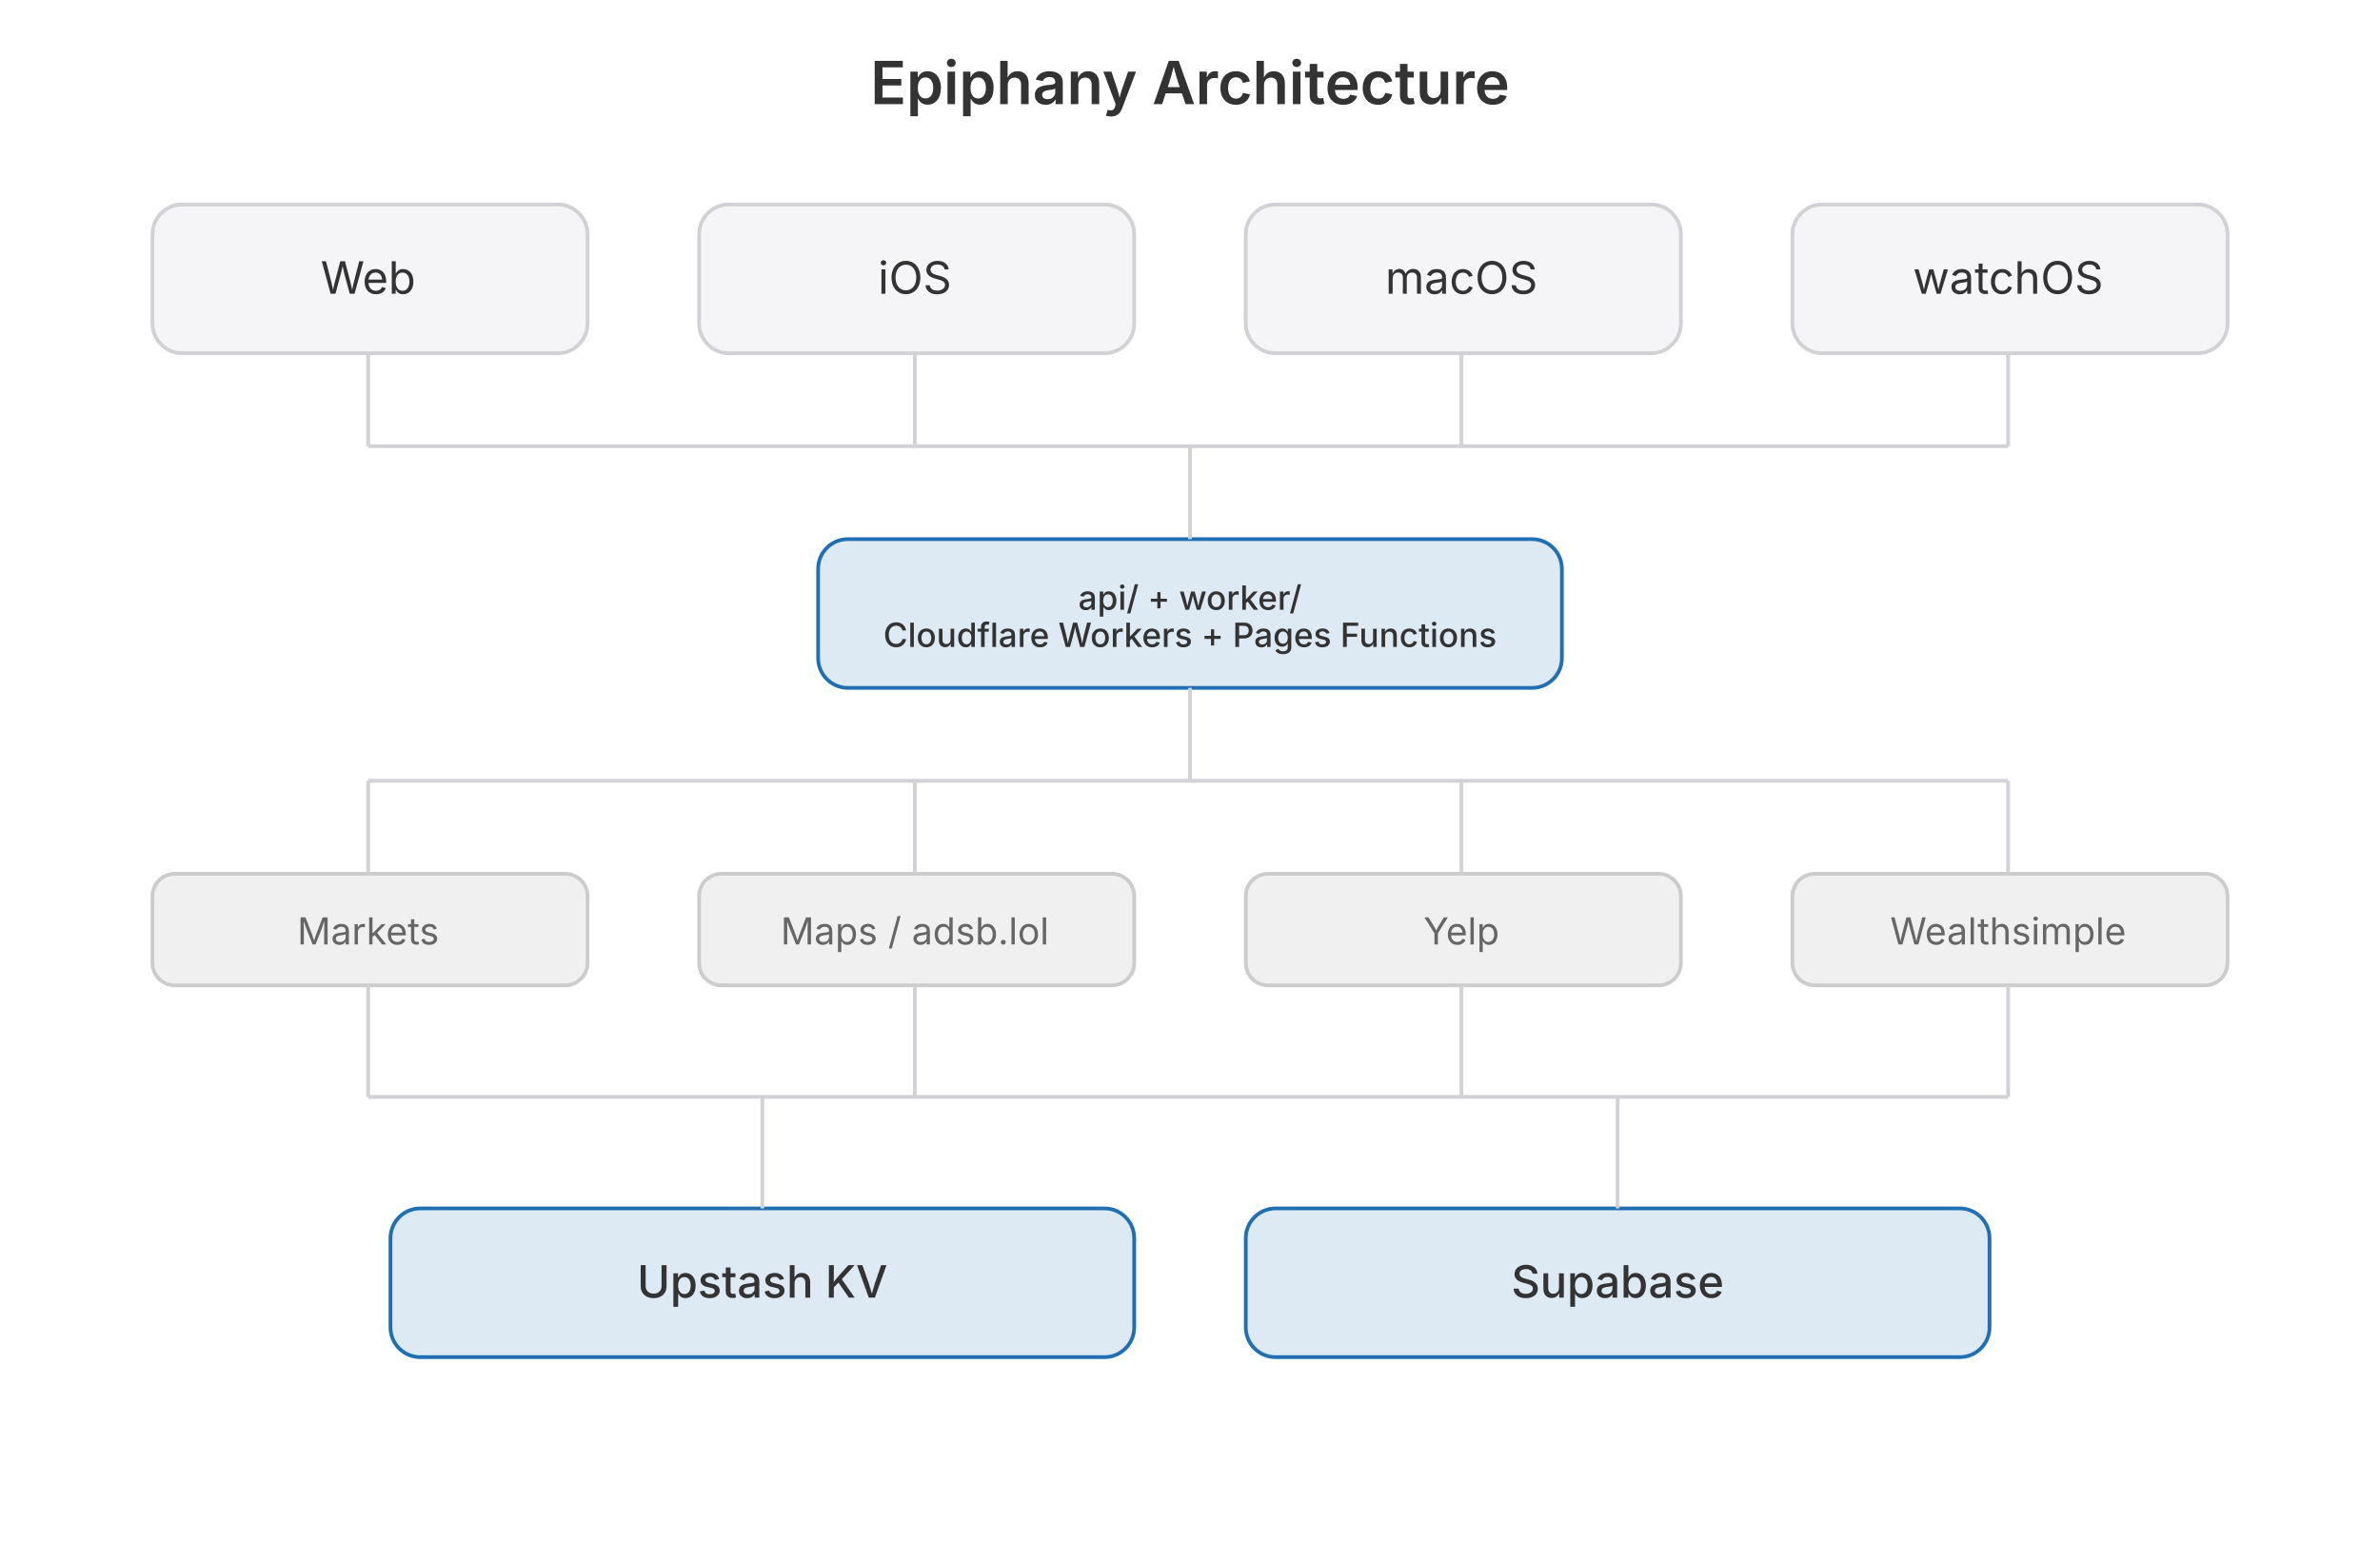
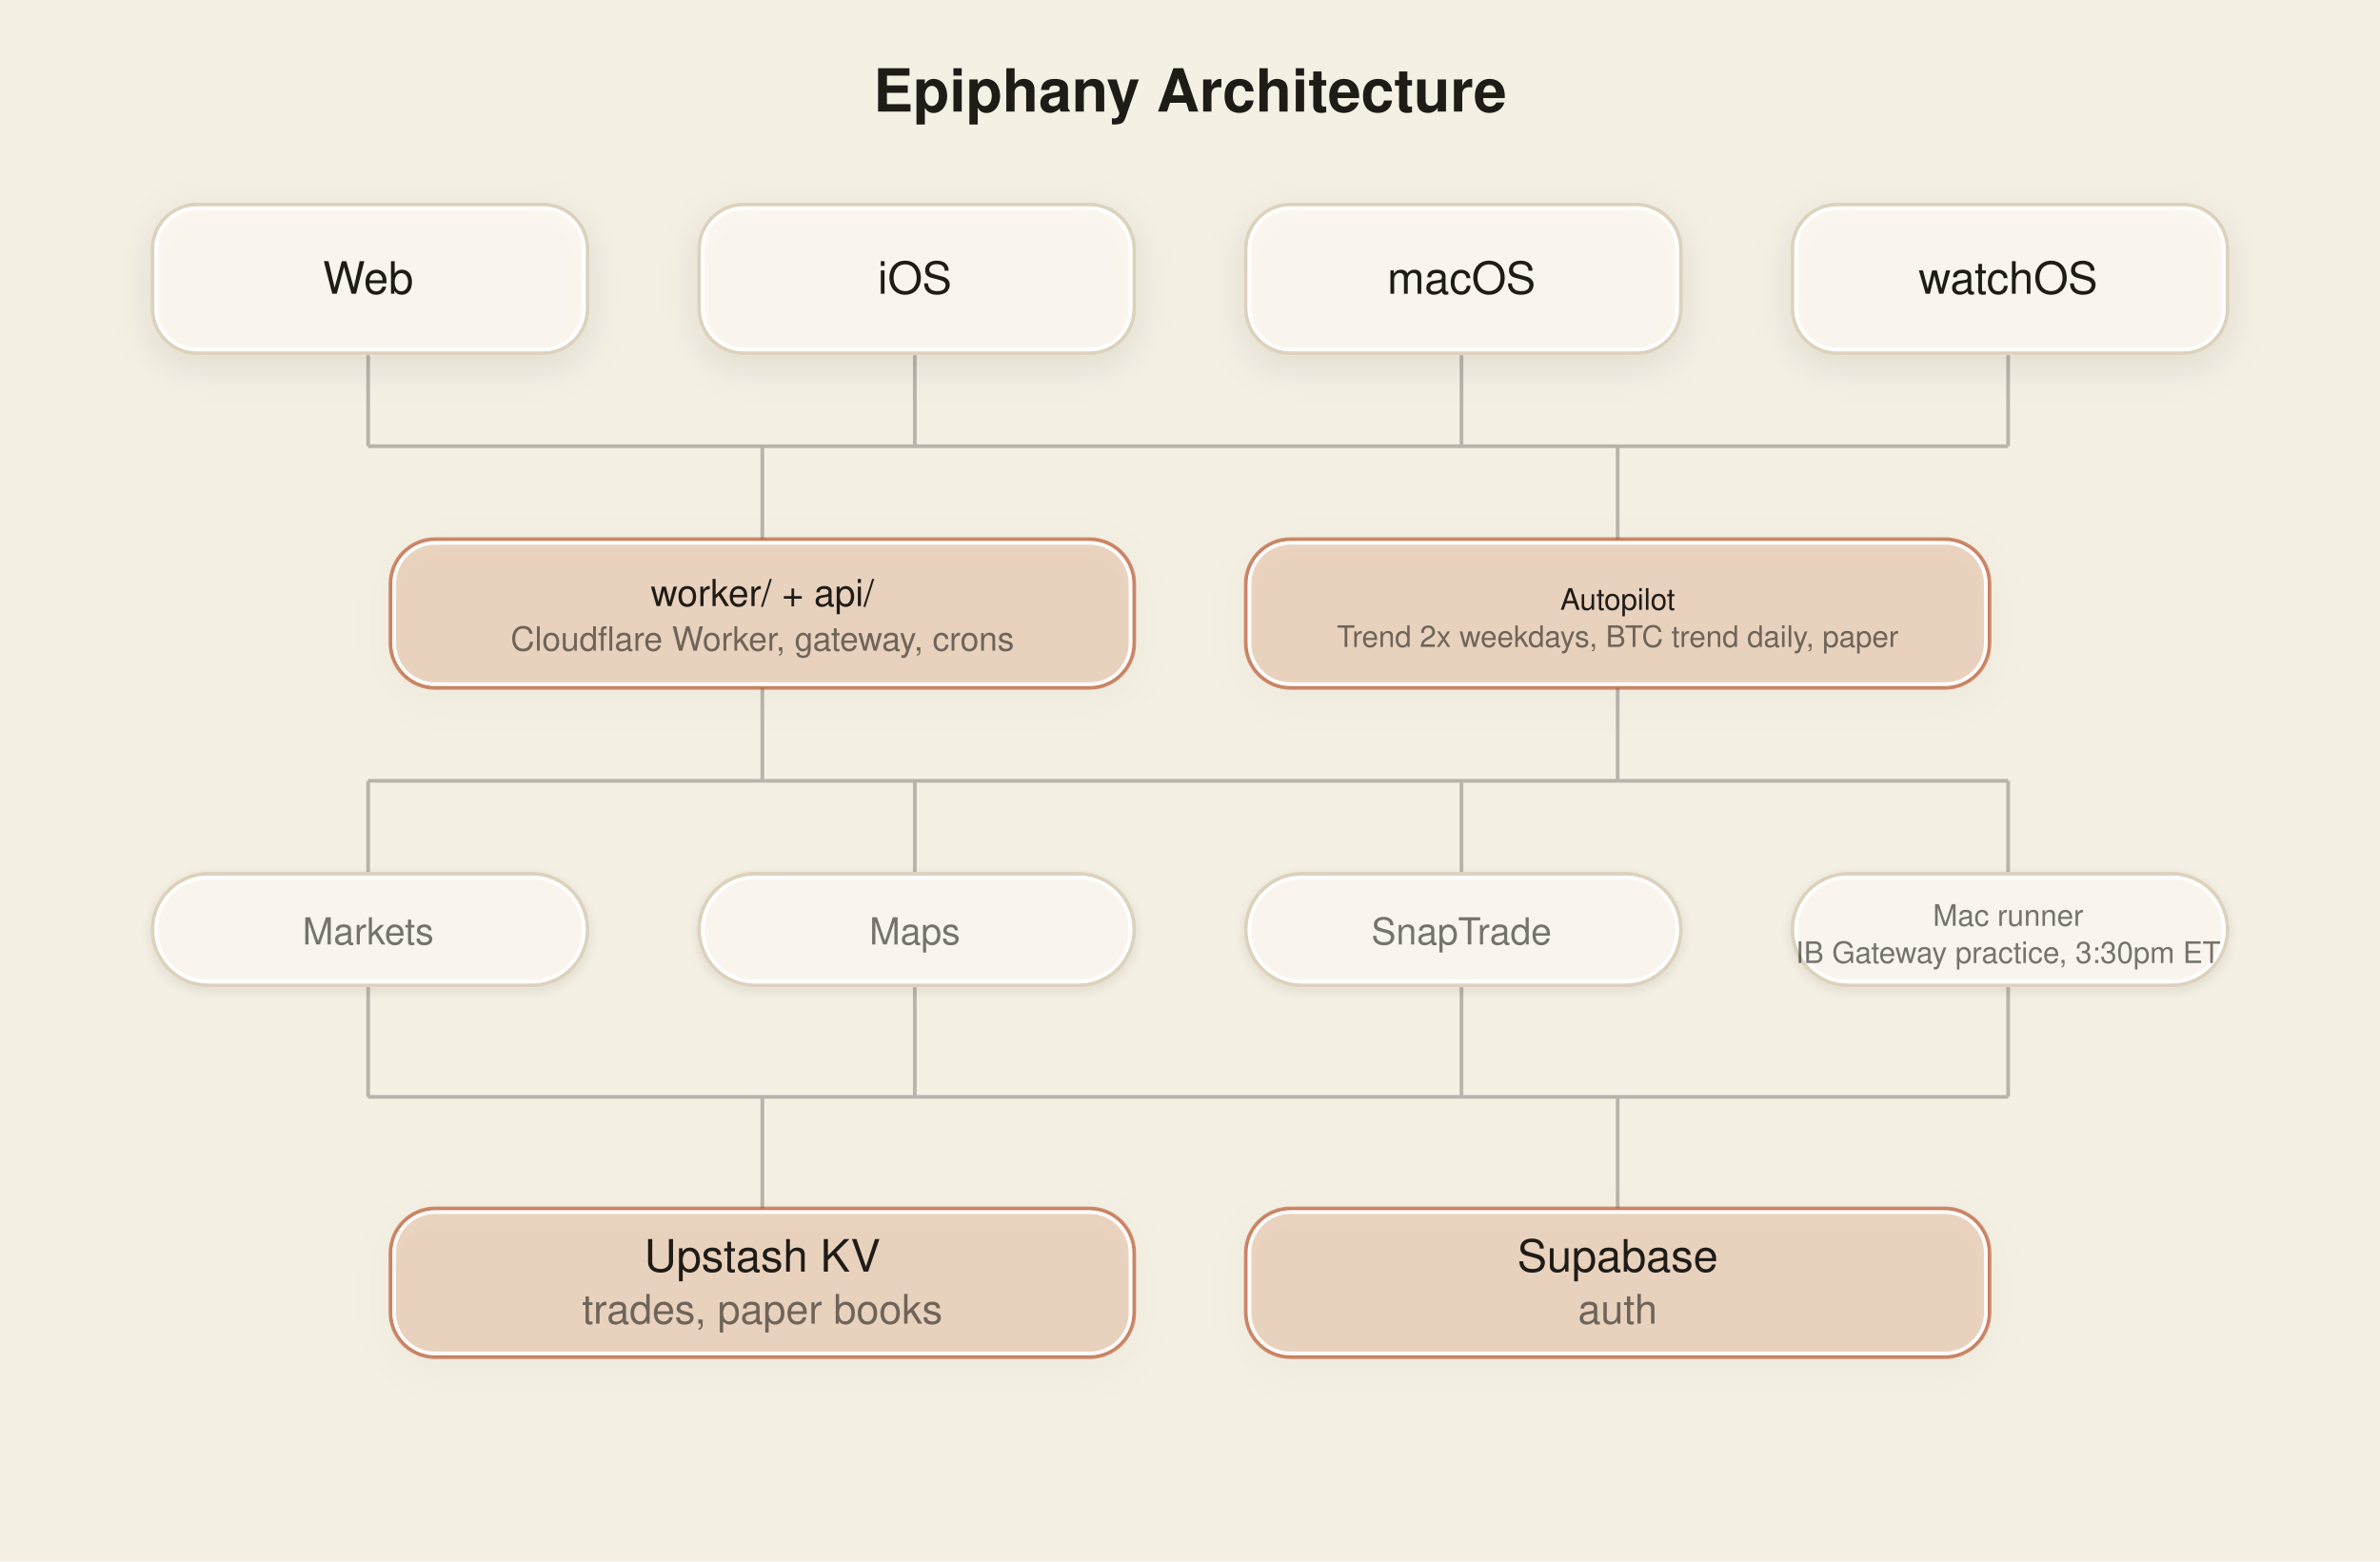
- <svg xmlns="http://www.w3.org/2000/svg" width="640" height="420" style="background:#fff;font-family:-apple-system,BlinkMacSystemFont,sans-serif" viewBox="0 0 640 420">
-   <text x="320" y="28" fill="#333" font-size="16" font-weight="600" text-anchor="middle">Epiphany Architecture</text>
-   <rect width="117" height="40" x="41" y="55" fill="#f5f5f7" stroke="#d1d1d6" rx="8" />
-   <text x="99" y="79" fill="#333" font-size="12" text-anchor="middle">Web</text>
-   <rect width="117" height="40" x="188" y="55" fill="#f5f5f7" stroke="#d1d1d6" rx="8" />
-   <text x="246" y="79" fill="#333" font-size="12" text-anchor="middle">iOS</text>
-   <rect width="117" height="40" x="335" y="55" fill="#f5f5f7" stroke="#d1d1d6" rx="8" />
-   <text x="393" y="79" fill="#333" font-size="12" text-anchor="middle">macOS</text>
-   <rect width="117" height="40" x="482" y="55" fill="#f5f5f7" stroke="#d1d1d6" rx="8" />
-   <text x="540" y="79" fill="#333" font-size="12" text-anchor="middle">watchOS</text>
-   <rect width="200" height="40" x="220" y="145" fill="#1f6fb2" fill-opacity=".15" stroke="#1f6fb2" rx="8" />
-   <text x="320" y="164" fill="#333" font-size="9" font-weight="500" text-anchor="middle">api/ + worker/</text>
-   <text x="320" y="174" fill="#333" font-size="9" font-weight="500" text-anchor="middle">Cloudflare Workers + Pages Functions</text>
-   <rect width="117" height="30" x="41" y="235" fill="#f0f0f0" stroke="#ccc" rx="6" />
-   <text x="99" y="254" fill="#666" font-size="10" text-anchor="middle">Markets</text>
-   <rect width="117" height="30" x="188" y="235" fill="#f0f0f0" stroke="#ccc" rx="6" />
-   <text x="246" y="254" fill="#666" font-size="10" text-anchor="middle">Maps / adsb.lol</text>
-   <rect width="117" height="30" x="335" y="235" fill="#f0f0f0" stroke="#ccc" rx="6" />
-   <text x="393" y="254" fill="#666" font-size="10" text-anchor="middle">Yelp</text>
-   <rect width="117" height="30" x="482" y="235" fill="#f0f0f0" stroke="#ccc" rx="6" />
-   <text x="540" y="254" fill="#666" font-size="10" text-anchor="middle">Wealthsimple</text>
-   <rect width="200" height="40" x="105" y="325" fill="#1f6fb2" fill-opacity=".15" stroke="#1f6fb2" rx="8" />
-   <text x="205" y="349" fill="#333" font-size="12" font-weight="500" text-anchor="middle">Upstash KV</text>
-   <rect width="200" height="40" x="335" y="325" fill="#1f6fb2" fill-opacity=".15" stroke="#1f6fb2" rx="8" />
-   <text x="435" y="349" fill="#333" font-size="12" font-weight="500" text-anchor="middle">Supabase</text>
-   <path stroke="#d1d1d6" fill="none" d="M99 95v25M246 95v25M393 95v25M540 95v25M99 120H540M320 120V145M320 185V210M99 210v25M246 210v25M393 210v25M540 210v25M99 210H540M99 265v30M246 265v30M393 265v30M540 265v30M99 295H540M205 295v30M435 295v30M205 295H435" />
+ <svg xmlns="http://www.w3.org/2000/svg" width="640" height="420" viewBox="0 0 640 420" font-family="-apple-system,BlinkMacSystemFont,'SF Pro Text','Helvetica Neue',Helvetica,Arial,sans-serif">
+   <style>.bg{fill:#f5f0e4}.band{fill:#ebe4d3;fill-opacity:.6}.t{fill:#1f1b16}.t2{fill:rgba(31,27,22,.6)}.glass{fill:rgba(255,252,245,.66);stroke:#dcd2bd}.edge{fill:none;stroke:rgba(255,255,255,.9)}.gate{fill:#f5f0e4;stroke:#1f1b16;stroke-width:1.5}.ln{stroke:rgba(31,27,22,.28);fill:none}.tip{fill:rgba(31,27,22,.28)}.ink{fill:#1f1b16}.tint-clay{fill:#b3461f;fill-opacity:0.15;stroke:#b3461f;stroke-opacity:.6}.ln-clay{stroke:#b3461f;stroke-opacity:.6;fill:none}.f-clay{fill:#b3461f}.t-clay{fill:#b3461f}.dash-clay{stroke:#b3461f;fill:none;stroke-dasharray:4 3}.st-clay{fill:#b3461f;fill-opacity:0.12;stroke:#b3461f;stroke-opacity:.4}.flow-clay{stroke:#b3461f;fill:none;stroke-width:2.2;stroke-linecap:round;stroke-dasharray:.1 15}.gl-clay{flood-color:#b3461f;flood-opacity:.5}.tint-leaf{fill:#4f6b34;fill-opacity:0.15;stroke:#4f6b34;stroke-opacity:.6}.ln-leaf{stroke:#4f6b34;stroke-opacity:.6;fill:none}.f-leaf{fill:#4f6b34}.t-leaf{fill:#4f6b34}.dash-leaf{stroke:#4f6b34;fill:none;stroke-dasharray:4 3}.st-leaf{fill:#4f6b34;fill-opacity:0.12;stroke:#4f6b34;stroke-opacity:.4}.flow-leaf{stroke:#4f6b34;fill:none;stroke-width:2.2;stroke-linecap:round;stroke-dasharray:.1 15}.gl-leaf{flood-color:#4f6b34;flood-opacity:.5}.tint-gold{fill:#ffca30;fill-opacity:0.2;stroke:#8a6412;stroke-opacity:.6}.ln-gold{stroke:#8a6412;stroke-opacity:.6;fill:none}.f-gold{fill:#8a6412}.t-gold{fill:#8a6412}.dash-gold{stroke:#8a6412;fill:none;stroke-dasharray:4 3}.st-gold{fill:#ffca30;fill-opacity:0.24;stroke:#8a6412;stroke-opacity:.4}.flow-gold{stroke:#8a6412;fill:none;stroke-width:2.2;stroke-linecap:round;stroke-dasharray:.1 15}.gl-gold{flood-color:#8a6412;flood-opacity:.5}.tint-ink{fill:#1f1b16;fill-opacity:0.15;stroke:#1f1b16;stroke-opacity:.6}.ln-ink{stroke:#1f1b16;stroke-opacity:.6;fill:none}.f-ink{fill:#1f1b16}.t-ink{fill:#1f1b16}.dash-ink{stroke:#1f1b16;fill:none;stroke-dasharray:4 3}.st-ink{fill:#1f1b16;fill-opacity:0.12;stroke:#1f1b16;stroke-opacity:.4}.flow-ink{stroke:#1f1b16;fill:none;stroke-width:2.2;stroke-linecap:round;stroke-dasharray:.1 15}.gl-ink{flood-color:#1f1b16;flood-opacity:.5}.hollow{fill:none;stroke:#1f1b16;stroke-width:1.2}@media (prefers-color-scheme:dark){.bg{fill:#1c1a17}.band{fill:#26231f;fill-opacity:.6}.t{fill:#f3ede0}.t2{fill:rgba(243,237,224,.6)}.glass{fill:rgba(70,63,54,.5);stroke:#3a352e}.edge{fill:none;stroke:rgba(255,255,255,.16)}.gate{fill:#1c1a17;stroke:#f3ede0;stroke-width:1.5}.ln{stroke:rgba(243,237,224,.3);fill:none}.tip{fill:rgba(243,237,224,.3)}.ink{fill:#f3ede0}.tint-clay{fill:#e07856;fill-opacity:0.15;stroke:#e07856;stroke-opacity:.6}.ln-clay{stroke:#e07856;stroke-opacity:.6;fill:none}.f-clay{fill:#e07856}.t-clay{fill:#e07856}.dash-clay{stroke:#e07856;fill:none;stroke-dasharray:4 3}.st-clay{fill:#e07856;fill-opacity:0.12;stroke:#e07856;stroke-opacity:.4}.flow-clay{stroke:#e07856;fill:none;stroke-width:2.2;stroke-linecap:round;stroke-dasharray:.1 15}.gl-clay{flood-color:#e07856;flood-opacity:.5}.tint-leaf{fill:#8fb06a;fill-opacity:0.15;stroke:#8fb06a;stroke-opacity:.6}.ln-leaf{stroke:#8fb06a;stroke-opacity:.6;fill:none}.f-leaf{fill:#8fb06a}.t-leaf{fill:#8fb06a}.dash-leaf{stroke:#8fb06a;fill:none;stroke-dasharray:4 3}.st-leaf{fill:#8fb06a;fill-opacity:0.12;stroke:#8fb06a;stroke-opacity:.4}.flow-leaf{stroke:#8fb06a;fill:none;stroke-width:2.2;stroke-linecap:round;stroke-dasharray:.1 15}.gl-leaf{flood-color:#8fb06a;flood-opacity:.5}.tint-gold{fill:#ffca30;fill-opacity:0.2;stroke:#ffca30;stroke-opacity:.6}.ln-gold{stroke:#ffca30;stroke-opacity:.6;fill:none}.f-gold{fill:#ffca30}.t-gold{fill:#ffca30}.dash-gold{stroke:#ffca30;fill:none;stroke-dasharray:4 3}.st-gold{fill:#ffca30;fill-opacity:0.24;stroke:#ffca30;stroke-opacity:.4}.flow-gold{stroke:#ffca30;fill:none;stroke-width:2.2;stroke-linecap:round;stroke-dasharray:.1 15}.gl-gold{flood-color:#ffca30;flood-opacity:.5}.tint-ink{fill:#f3ede0;fill-opacity:0.15;stroke:#f3ede0;stroke-opacity:.6}.ln-ink{stroke:#f3ede0;stroke-opacity:.6;fill:none}.f-ink{fill:#f3ede0}.t-ink{fill:#f3ede0}.dash-ink{stroke:#f3ede0;fill:none;stroke-dasharray:4 3}.st-ink{fill:#f3ede0;fill-opacity:0.12;stroke:#f3ede0;stroke-opacity:.4}.flow-ink{stroke:#f3ede0;fill:none;stroke-width:2.2;stroke-linecap:round;stroke-dasharray:.1 15}.gl-ink{flood-color:#f3ede0;flood-opacity:.5}.hollow{fill:none;stroke:#f3ede0;stroke-width:1.2}}[class^=flow-]{animation:flow 1.4s linear infinite}@keyframes flow{to{stroke-dashoffset:-15.1}}.march{animation:march .9s linear infinite}@keyframes march{to{stroke-dashoffset:-14}}@media (prefers-reduced-motion:reduce){[class^=flow-],.march{animation:none}}</style>
+   <defs>
+     <filter id="sh" x="-20%" y="-30%" width="140%" height="190%">
+       <feDropShadow dx="0" dy="3" stdDeviation="5" flood-color="rgb(60,40,20)" flood-opacity=".13" />
+     </filter>
+     <filter id="sh1" x="-10%" y="-20%" width="120%" height="170%">
+       <feDropShadow dx="0" dy="1" stdDeviation="1.5" flood-color="rgb(60,40,20)" flood-opacity=".12" />
+     </filter>
+     <filter id="gl-clay" x="-30%" y="-70%" width="160%" height="240%">
+       <feDropShadow dx="0" dy="0" stdDeviation="4" class="gl-clay" />
+     </filter>
+     <filter id="gl-leaf" x="-30%" y="-70%" width="160%" height="240%">
+       <feDropShadow dx="0" dy="0" stdDeviation="4" class="gl-leaf" />
+     </filter>
+     <filter id="gl-gold" x="-30%" y="-70%" width="160%" height="240%">
+       <feDropShadow dx="0" dy="0" stdDeviation="4" class="gl-gold" />
+     </filter>
+     <filter id="gl-ink" x="-30%" y="-70%" width="160%" height="240%">
+       <feDropShadow dx="0" dy="0" stdDeviation="4" class="gl-ink" />
+     </filter>
+   </defs>
+   <rect class="bg" width="640" height="420" />
+   <text class="t" x="320" y="30" font-size="16" font-weight="600" text-anchor="middle">Epiphany Architecture</text>
+   <path class="ln" stroke-linejoin="round" d="M99 95v25M246 95v25M393 95v25M540 95v25M99 120H540M205 120v25M435 120v25M205 120H435M205 185v25M435 185v25M205 210H435M99 210v25M246 210v25M393 210v25M540 210v25M99 210H540M99 265v30M246 265v30M393 265v30M540 265v30M99 295H540M205 295v30M435 295v30M205 295H435" />
+   <rect class="glass" x="41" y="55" width="117" height="40" rx="12" filter="url(#sh)" />
+   <rect class="edge" x="42" y="56" width="115" height="38" rx="11" />
+   <text class="t" x="99" y="79" font-size="12" text-anchor="middle">Web</text>
+   <rect class="glass" x="188" y="55" width="117" height="40" rx="12" filter="url(#sh)" />
+   <rect class="edge" x="189" y="56" width="115" height="38" rx="11" />
+   <text class="t" x="246" y="79" font-size="12" text-anchor="middle">iOS</text>
+   <rect class="glass" x="335" y="55" width="117" height="40" rx="12" filter="url(#sh)" />
+   <rect class="edge" x="336" y="56" width="115" height="38" rx="11" />
+   <text class="t" x="393" y="79" font-size="12" text-anchor="middle">macOS</text>
+   <rect class="glass" x="482" y="55" width="117" height="40" rx="12" filter="url(#sh)" />
+   <rect class="edge" x="483" y="56" width="115" height="38" rx="11" />
+   <text class="t" x="540" y="79" font-size="12" text-anchor="middle">watchOS</text>
+   <rect class="tint-clay" x="105" y="145" width="200" height="40" rx="12" filter="url(#sh)" />
+   <rect class="edge" x="106" y="146" width="198" height="38" rx="11" />
+   <text class="t" x="205" y="163" font-size="10" font-weight="500" text-anchor="middle">worker/ + api/</text>
+   <text class="t2" x="205" y="175" font-size="9" text-anchor="middle">Cloudflare Worker, gateway, crons</text>
+   <rect class="tint-clay" x="335" y="145" width="200" height="40" rx="12" filter="url(#sh)" />
+   <rect class="edge" x="336" y="146" width="198" height="38" rx="11" />
+   <text class="t" x="435" y="164" font-size="8" font-weight="500" text-anchor="middle">Autopilot</text>
+   <text class="t2" x="435" y="174" font-size="8" text-anchor="middle">Trend 2x weekdays, BTC trend daily, paper</text>
+   <rect class="glass" x="41" y="235" width="117" height="30" rx="15" filter="url(#sh1)" />
+   <rect class="edge" x="42" y="236" width="115" height="28" rx="14" />
+   <text class="t2" x="99" y="254" font-size="10" text-anchor="middle">Markets</text>
+   <rect class="glass" x="188" y="235" width="117" height="30" rx="15" filter="url(#sh1)" />
+   <rect class="edge" x="189" y="236" width="115" height="28" rx="14" />
+   <text class="t2" x="246" y="254" font-size="10" text-anchor="middle">Maps</text>
+   <rect class="glass" x="335" y="235" width="117" height="30" rx="15" filter="url(#sh1)" />
+   <rect class="edge" x="336" y="236" width="115" height="28" rx="14" />
+   <text class="t2" x="393" y="254" font-size="10" text-anchor="middle">SnapTrade</text>
+   <rect class="glass" x="482" y="235" width="117" height="30" rx="15" filter="url(#sh1)" />
+   <rect class="edge" x="483" y="236" width="115" height="28" rx="14" />
+   <text class="t2" x="540" y="249" font-size="8" text-anchor="middle">Mac runner</text>
+   <text class="t2" x="540" y="259" font-size="8" text-anchor="middle">IB Gateway practice, 3:30pm ET</text>
+   <rect class="tint-clay" x="105" y="325" width="200" height="40" rx="12" filter="url(#sh)" />
+   <rect class="edge" x="106" y="326" width="198" height="38" rx="11" />
+   <text class="t" x="205" y="342" font-size="12" font-weight="500" text-anchor="middle">Upstash KV</text>
+   <text class="t2" x="205" y="356" font-size="11" text-anchor="middle">trades, paper books</text>
+   <rect class="tint-clay" x="335" y="325" width="200" height="40" rx="12" filter="url(#sh)" />
+   <rect class="edge" x="336" y="326" width="198" height="38" rx="11" />
+   <text class="t" x="435" y="342" font-size="12" font-weight="500" text-anchor="middle">Supabase</text>
+   <text class="t2" x="435" y="356" font-size="11" text-anchor="middle">auth</text>
</svg>
